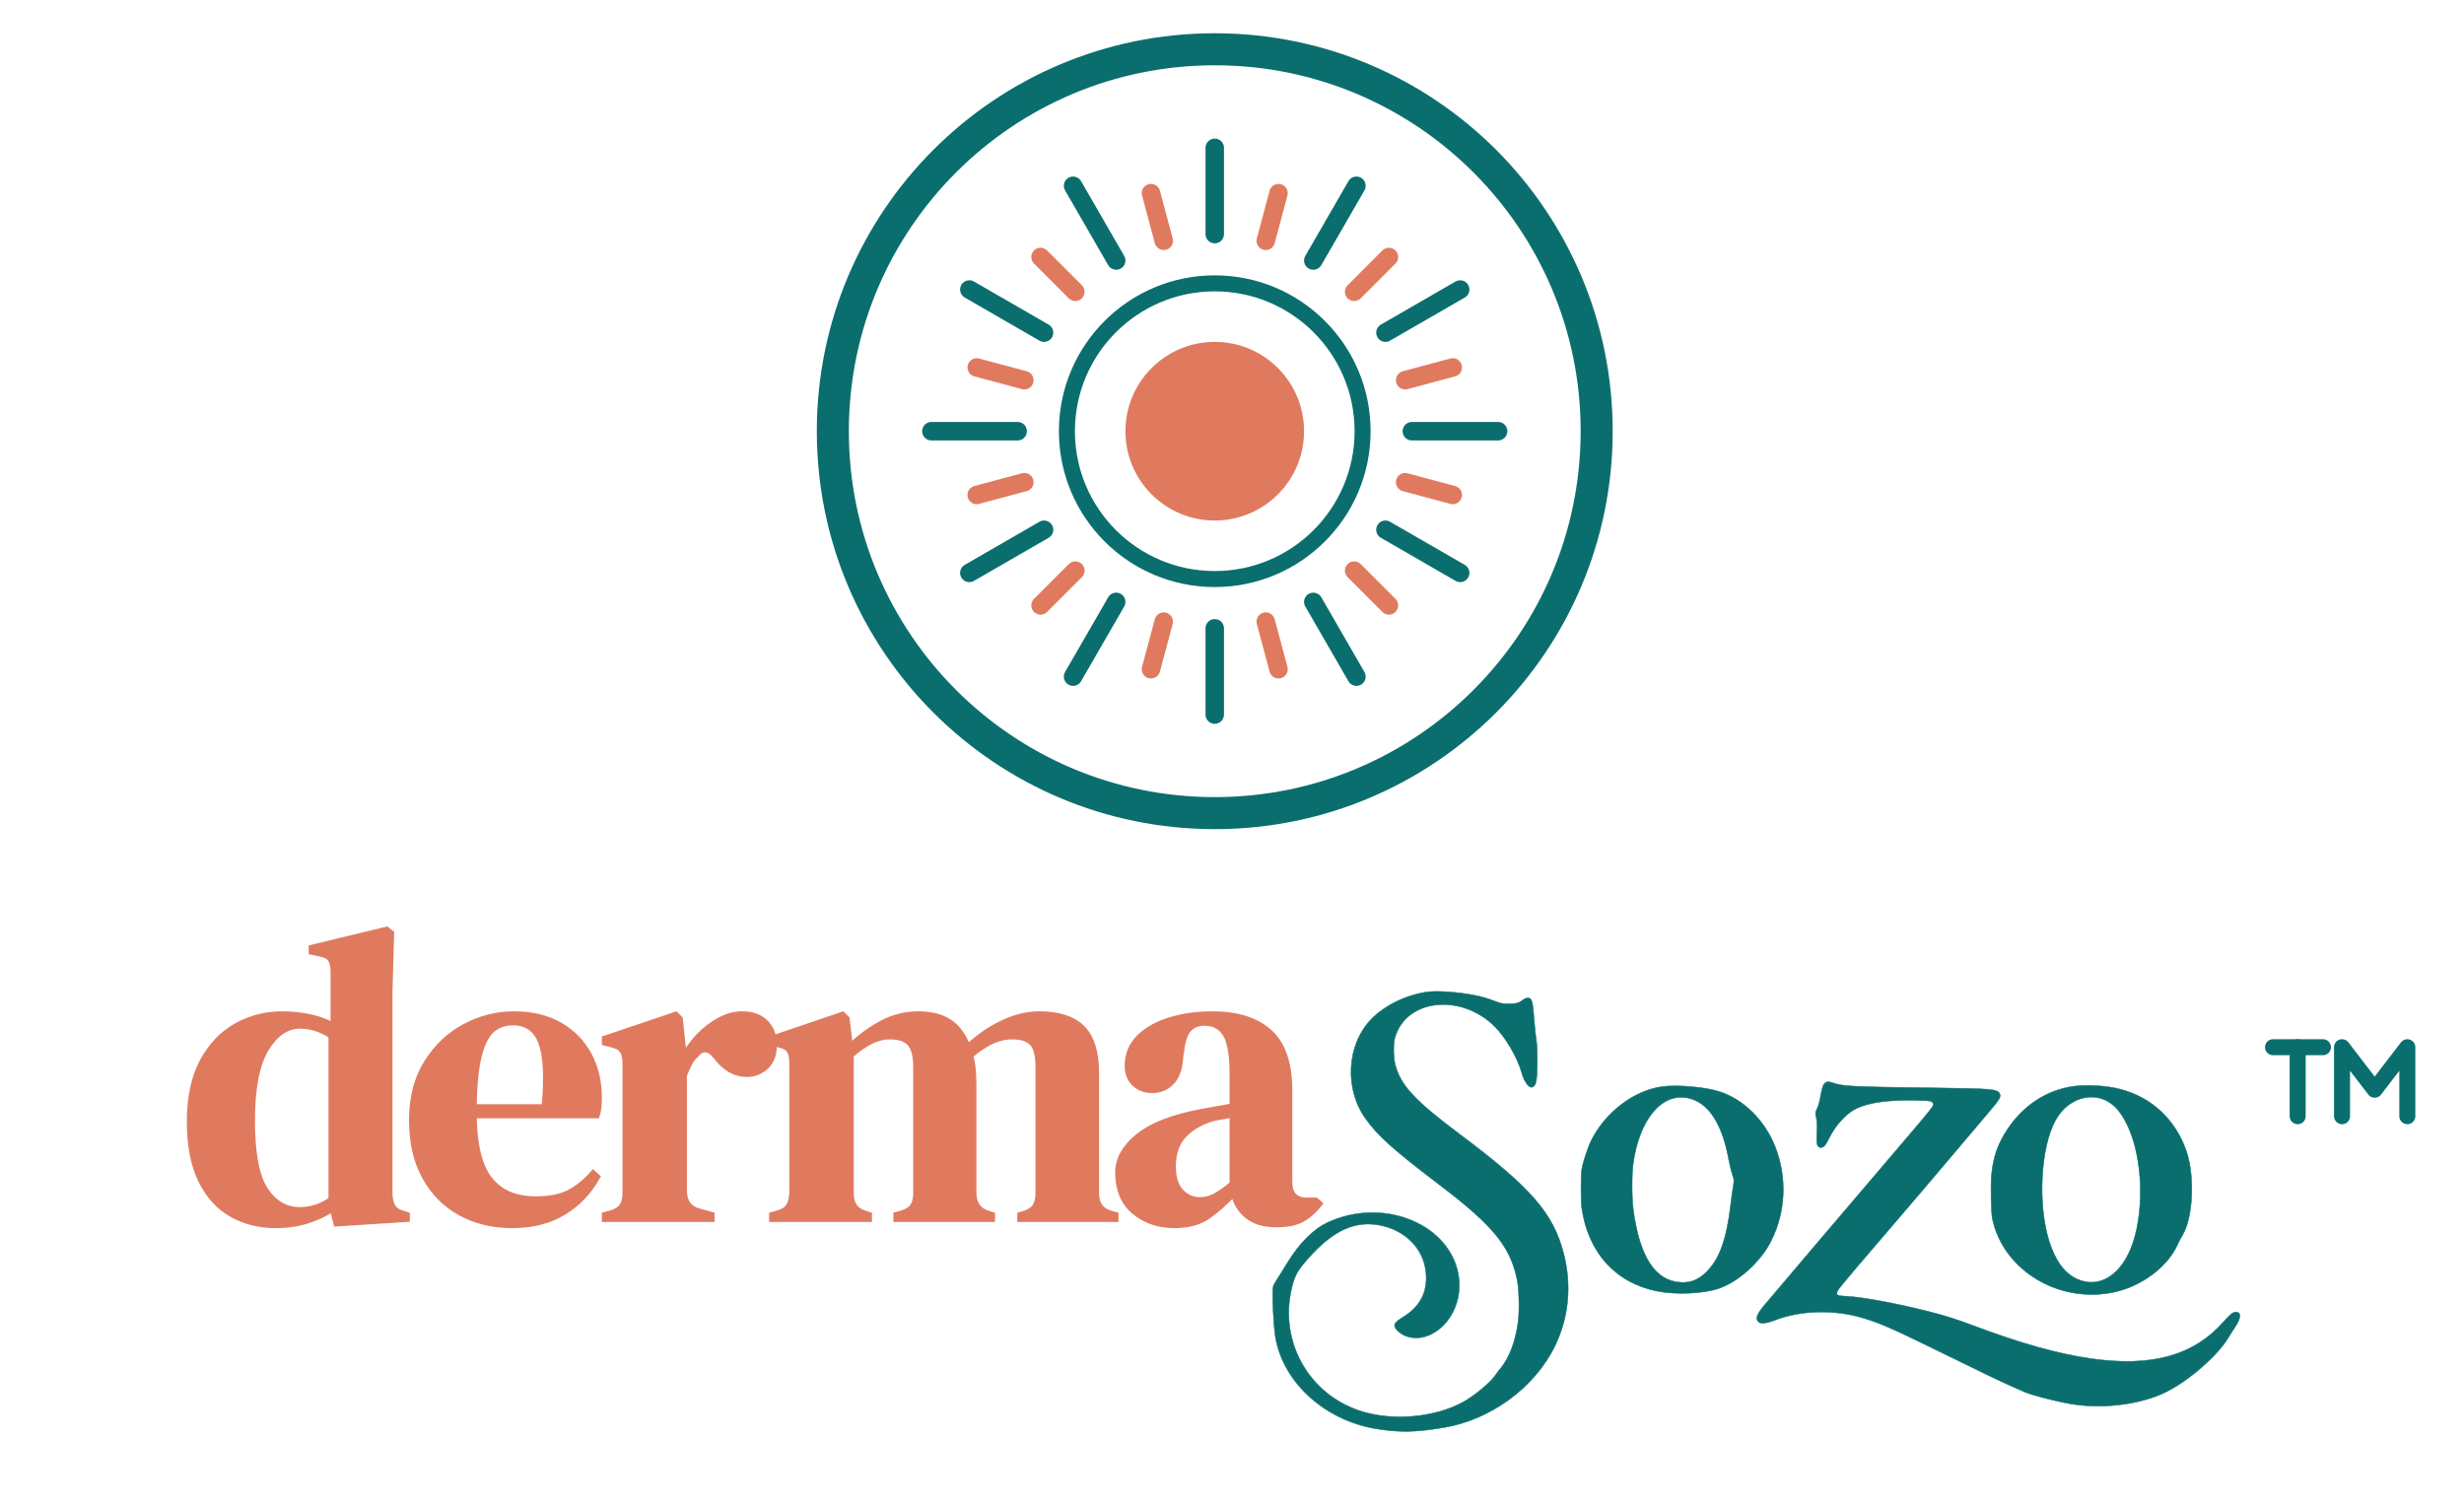
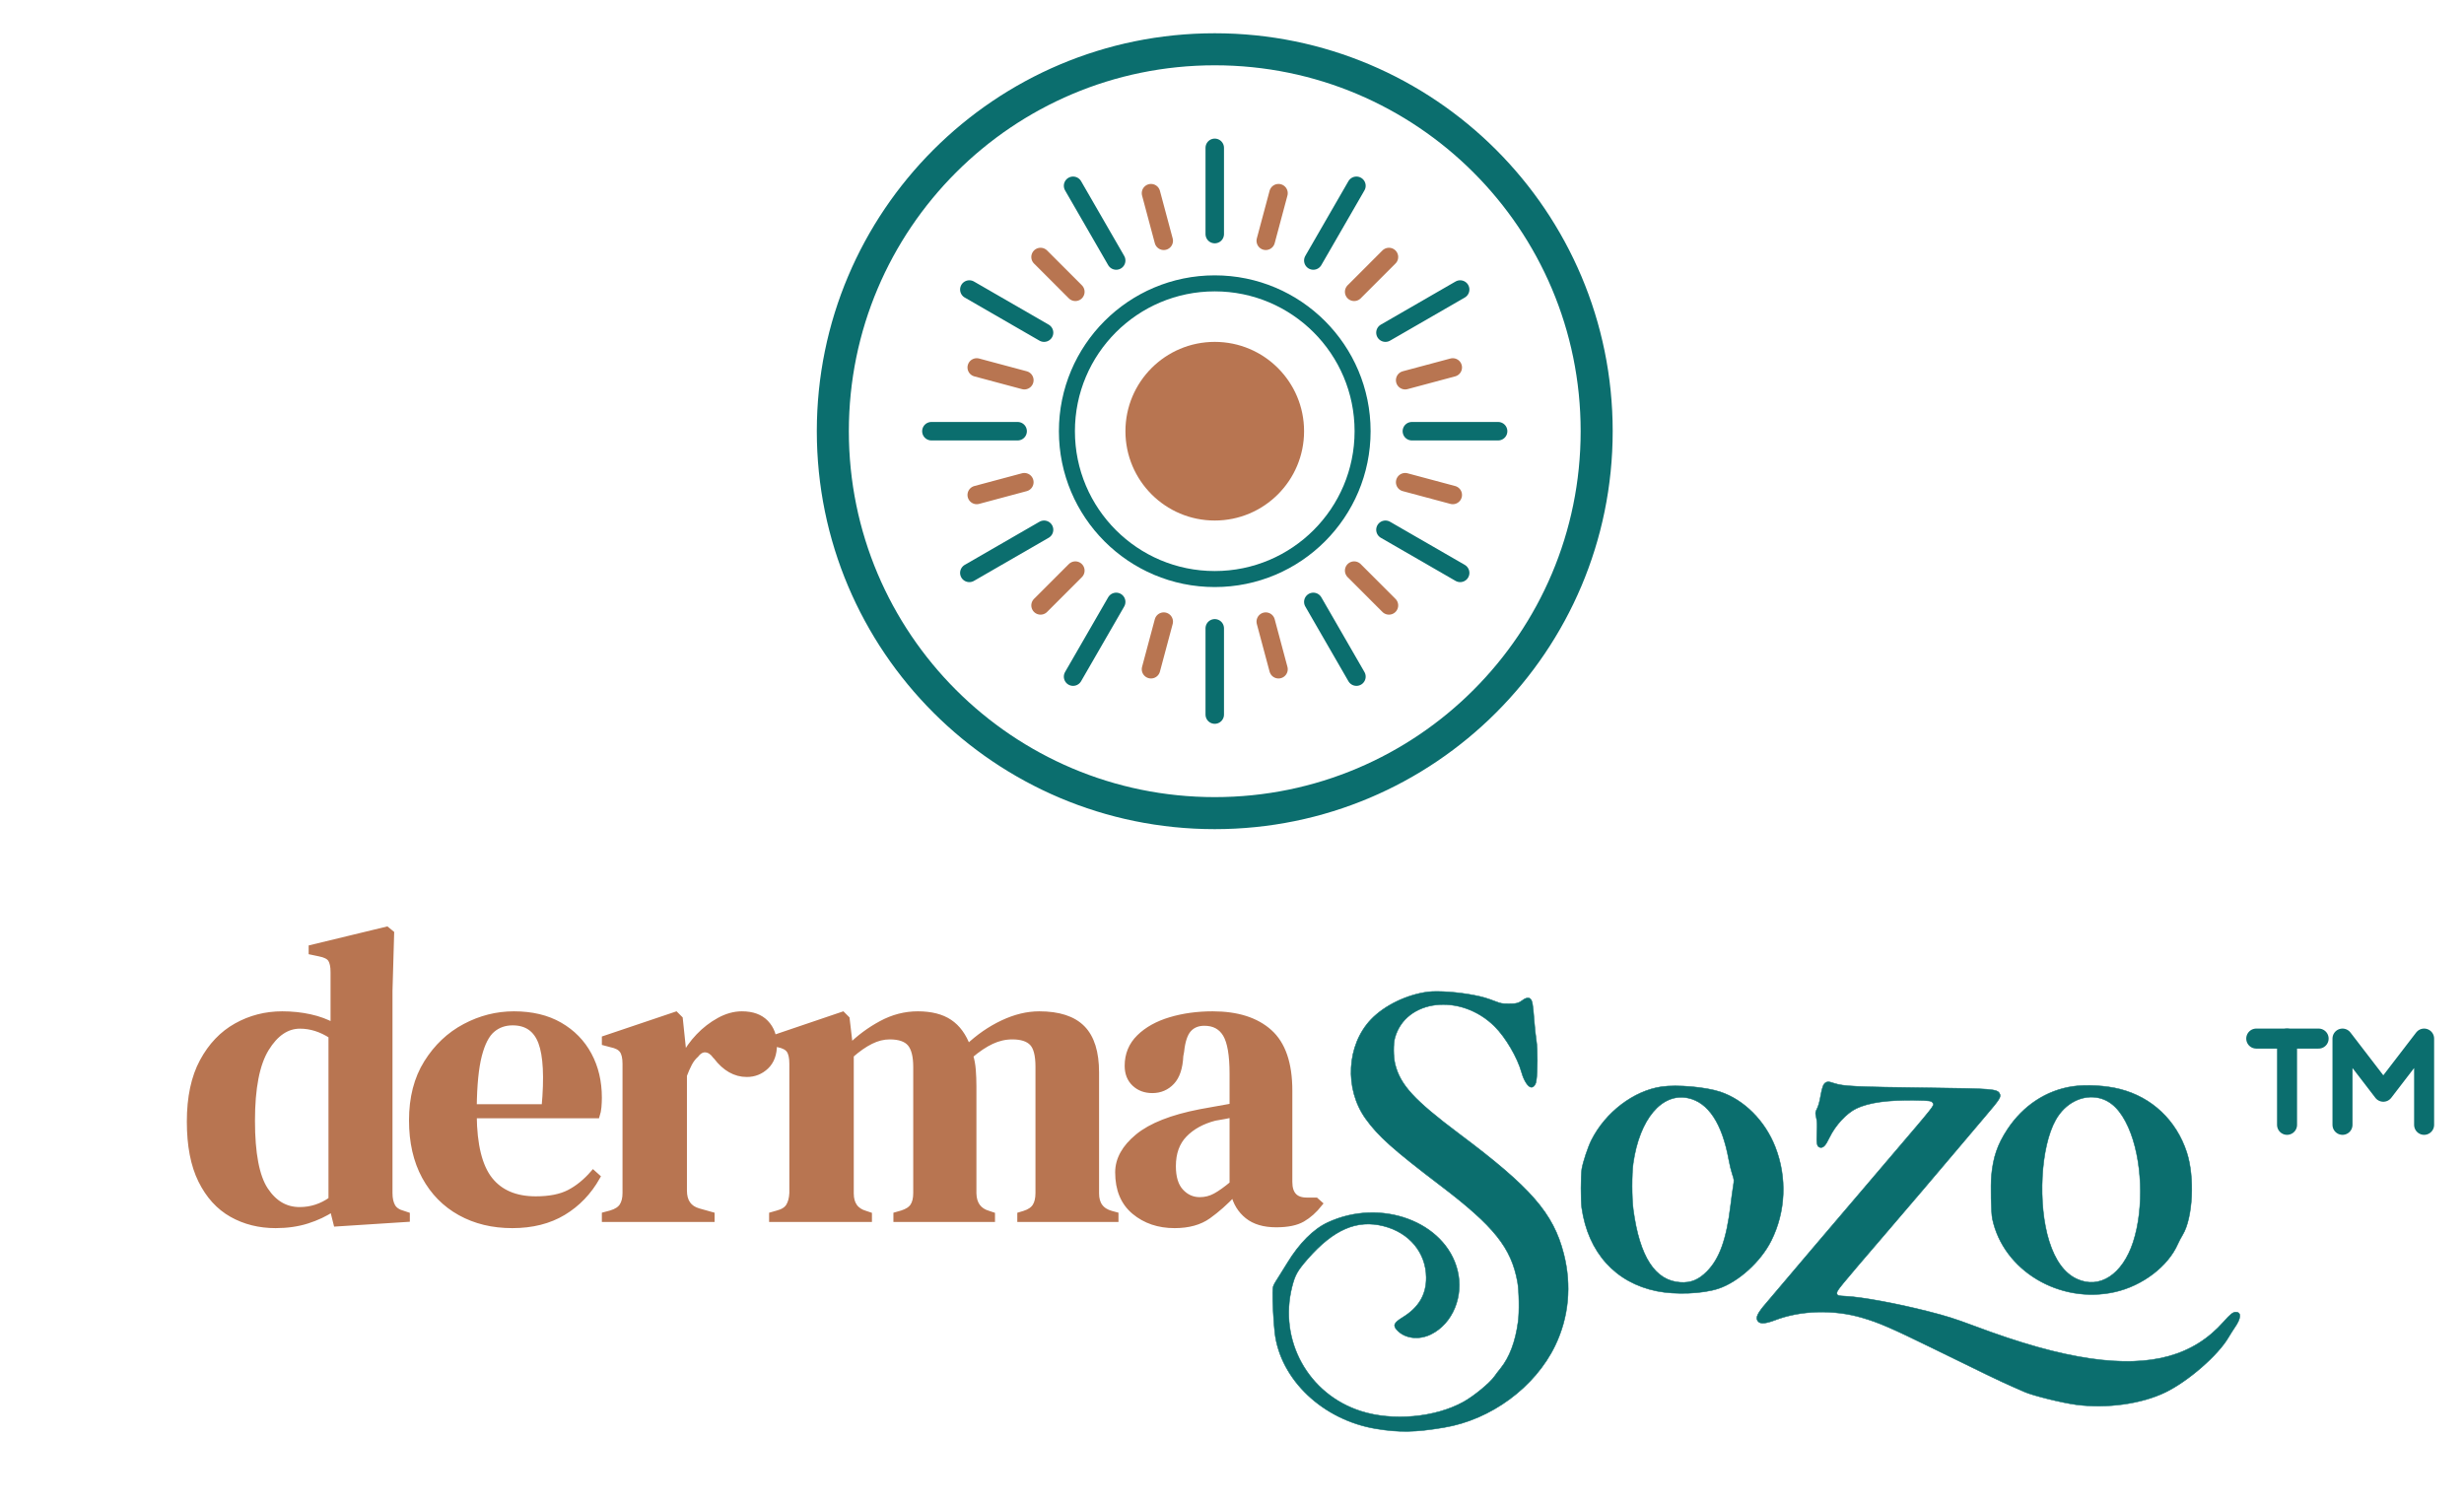
<svg xmlns="http://www.w3.org/2000/svg" viewBox="0 0 4000 2446" width="4000" height="2446">
  <circle cx="1972.0" cy="700" r="620" fill="none" stroke="#0B6E6E" stroke-width="52" />
-   <circle cx="1972.0" cy="700" r="145" fill="#E07A5F" />
+   <circle cx="1972.0" cy="700" r="145" fill="#B87551" />
  <circle cx="1972.0" cy="700" r="240" fill="none" stroke="#0B6E6E" stroke-width="26" />
  <line x1="2292.0" y1="700.0" x2="2432.0" y2="700.0" stroke="#0B6E6E" stroke-width="30" stroke-linecap="round" />
-   <line x1="2281.1" y1="782.8" x2="2358.4" y2="803.5" stroke="#E07A5F" stroke-width="30" stroke-linecap="round" />
+   <line x1="2281.1" y1="782.8" x2="2358.4" y2="803.5" stroke="#B87551" stroke-width="30" stroke-linecap="round" />
  <line x1="2249.1" y1="860.0" x2="2370.4" y2="930.0" stroke="#0B6E6E" stroke-width="30" stroke-linecap="round" />
-   <line x1="2198.3" y1="926.3" x2="2254.8" y2="982.8" stroke="#E07A5F" stroke-width="30" stroke-linecap="round" />
+   <line x1="2198.3" y1="926.3" x2="2254.8" y2="982.8" stroke="#B87551" stroke-width="30" stroke-linecap="round" />
  <line x1="2132.0" y1="977.1" x2="2202.0" y2="1098.4" stroke="#0B6E6E" stroke-width="30" stroke-linecap="round" />
-   <line x1="2054.8" y1="1009.1" x2="2075.5" y2="1086.4" stroke="#E07A5F" stroke-width="30" stroke-linecap="round" />
+   <line x1="2054.8" y1="1009.1" x2="2075.5" y2="1086.4" stroke="#B87551" stroke-width="30" stroke-linecap="round" />
  <line x1="1972.0" y1="1020.0" x2="1972.0" y2="1160.0" stroke="#0B6E6E" stroke-width="30" stroke-linecap="round" />
-   <line x1="1889.2" y1="1009.1" x2="1868.5" y2="1086.4" stroke="#E07A5F" stroke-width="30" stroke-linecap="round" />
+   <line x1="1889.2" y1="1009.1" x2="1868.5" y2="1086.4" stroke="#B87551" stroke-width="30" stroke-linecap="round" />
  <line x1="1812.0" y1="977.1" x2="1742.0" y2="1098.4" stroke="#0B6E6E" stroke-width="30" stroke-linecap="round" />
-   <line x1="1745.7" y1="926.3" x2="1689.2" y2="982.8" stroke="#E07A5F" stroke-width="30" stroke-linecap="round" />
+   <line x1="1745.7" y1="926.3" x2="1689.2" y2="982.8" stroke="#B87551" stroke-width="30" stroke-linecap="round" />
  <line x1="1694.9" y1="860.0" x2="1573.6" y2="930.0" stroke="#0B6E6E" stroke-width="30" stroke-linecap="round" />
-   <line x1="1662.9" y1="782.8" x2="1585.6" y2="803.5" stroke="#E07A5F" stroke-width="30" stroke-linecap="round" />
+   <line x1="1662.9" y1="782.8" x2="1585.6" y2="803.5" stroke="#B87551" stroke-width="30" stroke-linecap="round" />
  <line x1="1652.0" y1="700.0" x2="1512.0" y2="700.0" stroke="#0B6E6E" stroke-width="30" stroke-linecap="round" />
-   <line x1="1662.9" y1="617.2" x2="1585.6" y2="596.5" stroke="#E07A5F" stroke-width="30" stroke-linecap="round" />
+   <line x1="1662.9" y1="617.2" x2="1585.6" y2="596.5" stroke="#B87551" stroke-width="30" stroke-linecap="round" />
  <line x1="1694.9" y1="540.0" x2="1573.6" y2="470.0" stroke="#0B6E6E" stroke-width="30" stroke-linecap="round" />
-   <line x1="1745.7" y1="473.7" x2="1689.2" y2="417.2" stroke="#E07A5F" stroke-width="30" stroke-linecap="round" />
+   <line x1="1745.7" y1="473.7" x2="1689.2" y2="417.2" stroke="#B87551" stroke-width="30" stroke-linecap="round" />
  <line x1="1812.0" y1="422.9" x2="1742.0" y2="301.6" stroke="#0B6E6E" stroke-width="30" stroke-linecap="round" />
-   <line x1="1889.2" y1="390.9" x2="1868.5" y2="313.6" stroke="#E07A5F" stroke-width="30" stroke-linecap="round" />
+   <line x1="1889.2" y1="390.9" x2="1868.5" y2="313.6" stroke="#B87551" stroke-width="30" stroke-linecap="round" />
  <line x1="1972.0" y1="380.0" x2="1972.0" y2="240.0" stroke="#0B6E6E" stroke-width="30" stroke-linecap="round" />
-   <line x1="2054.8" y1="390.9" x2="2075.5" y2="313.6" stroke="#E07A5F" stroke-width="30" stroke-linecap="round" />
+   <line x1="2054.8" y1="390.9" x2="2075.5" y2="313.6" stroke="#B87551" stroke-width="30" stroke-linecap="round" />
  <line x1="2132.0" y1="422.9" x2="2202.0" y2="301.6" stroke="#0B6E6E" stroke-width="30" stroke-linecap="round" />
-   <line x1="2198.3" y1="473.7" x2="2254.8" y2="417.2" stroke="#E07A5F" stroke-width="30" stroke-linecap="round" />
+   <line x1="2198.3" y1="473.7" x2="2254.8" y2="417.2" stroke="#B87551" stroke-width="30" stroke-linecap="round" />
  <line x1="2249.1" y1="540.0" x2="2370.4" y2="470.0" stroke="#0B6E6E" stroke-width="30" stroke-linecap="round" />
-   <line x1="2281.1" y1="617.2" x2="2358.4" y2="596.5" stroke="#E07A5F" stroke-width="30" stroke-linecap="round" />
+   <line x1="2281.1" y1="617.2" x2="2358.4" y2="596.5" stroke="#B87551" stroke-width="30" stroke-linecap="round" />
  <g transform="translate(0,354)">
    <g transform="translate(291.91,1624.94) scale(0.670391,-0.670391)">
-       <path fill="#E07A5F" stroke="#E07A5F" stroke-width="14" d="M232 -15Q173 -15 126.0 11.5Q79 38 51.5 93.5Q24 149 24 236Q24 324 55.0 381.5Q86 439 137.0 467.5Q188 496 248 496Q283 496 315.0 489.0Q347 482 372 468V598Q372 619 365.5 629.0Q359 639 338 643L319 647V657L501 701L512 692L508 552V63Q508 43 515.0 30.5Q522 18 541 13L550 10V0L379 -11L370 25Q343 7 308.5 -4.0Q274 -15 232 -15Z M290 22Q332 22 367 47V444Q330 468 291 468Q243 468 209.0 412.5Q175 357 175 238Q175 119 207.0 70.5Q239 22 290 22Z M809 496Q874 496 920.0 469.5Q966 443 990.5 397.5Q1015 352 1015 294Q1015 283 1014.0 271.5Q1013 260 1010 251H712Q713 143 750.5 95.5Q788 48 862 48Q912 48 943.0 64.0Q974 80 1001 111L1011 102Q980 47 928.5 16.0Q877 -15 805 -15Q734 -15 679.0 15.5Q624 46 593.0 103.0Q562 160 562 239Q562 321 598.0 378.5Q634 436 690.5 466.0Q747 496 809 496Z M806 476Q777 476 756.5 458.5Q736 441 724.5 396.5Q713 352 712 271H883Q893 380 875.0 428.0Q857 476 806 476Z M1029 0V10L1044 14Q1064 20 1071.5 32.0Q1079 44 1079 63V376Q1079 398 1071.5 408.5Q1064 419 1044 423L1029 427V437L1201 495L1211 485L1220 399V391Q1234 419 1256.5 442.5Q1279 466 1306.5 481.0Q1334 496 1361 496Q1399 496 1419.0 475.0Q1439 454 1439 422Q1439 388 1419.5 369.5Q1400 351 1373 351Q1331 351 1299 393L1297 395Q1287 409 1274.0 410.5Q1261 412 1250 398Q1240 389 1233.5 376.5Q1227 364 1221 348V69Q1221 29 1256 19L1288 10V0Z M1434 0V10L1448 14Q1467 19 1474.5 31.0Q1482 43 1483 63V376Q1483 398 1476.0 408.5Q1469 419 1449 423L1434 427V437L1605 495L1615 485L1623 417Q1656 450 1698.5 473.0Q1741 496 1787 496Q1835 496 1864.0 476.5Q1893 457 1908 416Q1947 453 1992.5 474.5Q2038 496 2081 496Q2152 496 2185.5 462.0Q2219 428 2219 355V62Q2219 23 2255 13L2266 10V0H2035V10L2045 13Q2064 19 2071.5 31.0Q2079 43 2079 63V369Q2079 411 2064.0 426.5Q2049 442 2016 442Q1990 442 1965.5 430.5Q1941 419 1914 396Q1919 380 1920.5 361.0Q1922 342 1922 321V62Q1923 23 1958 13L1967 10V0H1735V10L1749 14Q1768 20 1775.5 31.5Q1783 43 1783 63V368Q1783 408 1768.5 425.0Q1754 442 1719 442Q1696 442 1673.0 430.5Q1650 419 1625 397V62Q1625 23 1660 13L1669 10V0Z M2409 -15Q2351 -15 2311.5 18.0Q2272 51 2272 113Q2272 160 2320.0 199.5Q2368 239 2471 259Q2487 262 2507.0 265.5Q2527 269 2549 273V352Q2549 420 2532.5 447.5Q2516 475 2481 475Q2457 475 2443.0 459.5Q2429 444 2425 406L2423 395Q2421 352 2402.0 332.0Q2383 312 2355 312Q2329 312 2312.0 328.0Q2295 344 2295 371Q2295 412 2323.5 440.0Q2352 468 2399.0 482.0Q2446 496 2501 496Q2590 496 2638.5 452.5Q2687 409 2687 311V90Q2687 45 2729 45H2751L2760 37Q2741 13 2718.5 0.0Q2696 -13 2655 -13Q2611 -13 2585.5 7.5Q2560 28 2552 62Q2522 30 2490.5 7.5Q2459 -15 2409 -15Z M2470 46Q2490 46 2507.5 55.5Q2525 65 2549 85V253Q2539 251 2529.0 249.0Q2519 247 2506 245Q2460 233 2432.5 204.5Q2405 176 2405 128Q2405 87 2424.0 66.5Q2443 46 2470 46Z" />
+       <path fill="#B87551" stroke="#B87551" stroke-width="14" d="M232 -15Q173 -15 126.0 11.5Q79 38 51.5 93.5Q24 149 24 236Q24 324 55.0 381.5Q86 439 137.0 467.5Q188 496 248 496Q283 496 315.0 489.0Q347 482 372 468V598Q372 619 365.5 629.0Q359 639 338 643L319 647V657L501 701L512 692L508 552V63Q508 43 515.0 30.5Q522 18 541 13L550 10V0L379 -11L370 25Q343 7 308.5 -4.0Q274 -15 232 -15Z M290 22Q332 22 367 47V444Q330 468 291 468Q243 468 209.0 412.5Q175 357 175 238Q175 119 207.0 70.5Q239 22 290 22Z M809 496Q874 496 920.0 469.5Q966 443 990.5 397.5Q1015 352 1015 294Q1015 283 1014.0 271.5Q1013 260 1010 251H712Q713 143 750.5 95.5Q788 48 862 48Q912 48 943.0 64.0Q974 80 1001 111L1011 102Q980 47 928.5 16.0Q877 -15 805 -15Q734 -15 679.0 15.5Q624 46 593.0 103.0Q562 160 562 239Q562 321 598.0 378.5Q634 436 690.5 466.0Q747 496 809 496Z M806 476Q777 476 756.5 458.5Q736 441 724.5 396.5Q713 352 712 271H883Q893 380 875.0 428.0Q857 476 806 476Z M1029 0V10L1044 14Q1064 20 1071.5 32.0Q1079 44 1079 63V376Q1079 398 1071.5 408.5Q1064 419 1044 423L1029 427V437L1201 495L1211 485L1220 399V391Q1234 419 1256.5 442.5Q1279 466 1306.5 481.0Q1334 496 1361 496Q1399 496 1419.0 475.0Q1439 454 1439 422Q1439 388 1419.5 369.5Q1400 351 1373 351Q1331 351 1299 393L1297 395Q1287 409 1274.0 410.5Q1261 412 1250 398Q1240 389 1233.5 376.5Q1227 364 1221 348V69Q1221 29 1256 19L1288 10V0Z M1434 0V10L1448 14Q1467 19 1474.5 31.0Q1482 43 1483 63V376Q1483 398 1476.0 408.5Q1469 419 1449 423L1434 427V437L1605 495L1615 485L1623 417Q1656 450 1698.5 473.0Q1741 496 1787 496Q1835 496 1864.0 476.5Q1893 457 1908 416Q1947 453 1992.5 474.5Q2038 496 2081 496Q2152 496 2185.5 462.0Q2219 428 2219 355V62Q2219 23 2255 13L2266 10V0H2035V10L2045 13Q2064 19 2071.5 31.0Q2079 43 2079 63V369Q2079 411 2064.0 426.5Q2049 442 2016 442Q1990 442 1965.5 430.5Q1941 419 1914 396Q1919 380 1920.5 361.0Q1922 342 1922 321V62Q1923 23 1958 13L1967 10V0H1735V10L1749 14Q1768 20 1775.5 31.5Q1783 43 1783 63V368Q1783 408 1768.5 425.0Q1754 442 1719 442Q1696 442 1673.0 430.5Q1650 419 1625 397V62Q1625 23 1660 13L1669 10V0Z M2409 -15Q2351 -15 2311.5 18.0Q2272 51 2272 113Q2272 160 2320.0 199.5Q2368 239 2471 259Q2487 262 2507.0 265.5Q2527 269 2549 273V352Q2549 420 2532.5 447.5Q2516 475 2481 475Q2457 475 2443.0 459.5Q2429 444 2425 406L2423 395Q2421 352 2402.0 332.0Q2383 312 2355 312Q2329 312 2312.0 328.0Q2295 344 2295 371Q2295 412 2323.5 440.0Q2352 468 2399.0 482.0Q2446 496 2501 496Q2590 496 2638.5 452.5Q2687 409 2687 311V90Q2687 45 2729 45H2751L2760 37Q2741 13 2718.5 0.0Q2696 -13 2655 -13Q2611 -13 2585.5 7.5Q2560 28 2552 62Q2522 30 2490.5 7.5Q2459 -15 2409 -15Z M2470 46Q2490 46 2507.5 55.5Q2525 65 2549 85V253Q2539 251 2529.0 249.0Q2519 247 2506 245Q2460 233 2432.5 204.5Q2405 176 2405 128Q2405 87 2424.0 66.5Q2443 46 2470 46Z" />
    </g>
    <g transform="translate(0,2182) scale(0.1,-0.1)">
      <path fill="#0B6E6E" stroke="#0B6E6E" stroke-width="8" d="M23187 9259 c-343 -42 -711 -219 -930 -448 -396 -415 -435 -1126 -88 -1611 203 -284 448 -502 1213 -1084 875 -665 1151 -1010 1253 -1566 26 -142 32 -490 10 -645 -44 -326 -139 -577 -285 -759 -36 -44 -80 -102 -97 -127 -74 -107 -334 -322 -506 -417 -459 -254 -1147 -316 -1665 -150 -855 273 -1339 1149 -1117 2021 49 192 86 257 254 450 421 480 800 644 1233 533 417 -106 686 -430 691 -831 3 -279 -120 -489 -380 -649 -146 -90 -165 -132 -93 -209 126 -137 355 -165 552 -67 350 174 533 616 429 1036 -196 792 -1246 1180 -2107 779 -231 -107 -462 -339 -654 -654 -30 -50 -83 -134 -117 -188 -129 -205 -117 -176 -122 -297 -4 -128 14 -482 34 -651 90 -762 780 -1416 1645 -1559 378 -62 635 -58 1099 20 765 127 1480 654 1806 1329 223 462 271 979 140 1492 -169 660 -530 1074 -1701 1950 -727 545 -952 790 -1036 1128 -29 118 -31 327 -4 425 173 633 1071 735 1622 185 177 -177 368 -503 435 -744 39 -138 107 -241 159 -241 37 0 70 42 79 101 23 143 24 518 2 654 -11 72 -28 222 -36 335 -21 276 -30 323 -70 352 -20 15 -69 7 -99 -16 -82 -62 -113 -71 -241 -70 -114 0 -125 2 -220 38 -147 56 -206 73 -349 101 -249 49 -581 73 -739 54z  M29640 7787 c-38 -19 -60 -75 -85 -220 -16 -92 -33 -152 -55 -200 -33 -68 -33 -68 -15 -149 14 -67 16 -106 10 -242 -8 -183 1 -230 49 -242 53 -13 91 26 155 160 96 199 278 395 436 471 204 98 518 141 967 133 230 -4 257 -8 278 -47 21 -40 35 -22 -685 -866 -675 -789 -2004 -2354 -2072 -2437 -107 -133 -127 -195 -77 -245 38 -37 123 -29 268 26 417 160 949 176 1411 41 275 -80 473 -166 1150 -497 788 -387 1118 -546 1280 -616 83 -36 177 -77 209 -92 137 -61 615 -179 846 -209 498 -64 1059 15 1445 203 371 181 853 601 1022 891 31 52 75 122 98 155 107 152 115 255 20 255 -45 0 -87 -33 -198 -158 -488 -550 -1168 -738 -2154 -597 -538 78 -1132 244 -1908 535 -299 112 -444 158 -745 234 -505 128 -1054 229 -1315 243 -138 7 -155 12 -155 52 0 43 25 74 786 961 384 448 866 1013 1069 1255 204 241 450 532 547 646 249 292 268 323 238 379 -38 71 -133 78 -1100 90 -1262 16 -1428 24 -1587 75 -86 28 -98 30 -133 12z  M33651 7724 c-431 -63 -808 -311 -1064 -699 -159 -242 -230 -447 -258 -747 -15 -167 -6 -606 15 -704 177 -840 1091 -1387 1986 -1188 450 101 865 416 1024 779 17 39 52 106 79 150 166 275 198 937 66 1340 -170 518 -565 892 -1082 1024 -227 59 -546 77 -766 45z m428 -189 c197 -47 350 -201 472 -475 227 -508 260 -1307 78 -1864 -173 -527 -545 -770 -916 -597 -199 93 -349 299 -447 610 -190 605 -140 1533 106 1971 155 277 438 418 707 355z  M26975 7719 c-454 -66 -912 -414 -1140 -867 -56 -110 -138 -358 -156 -468 -17 -109 -18 -512 -1 -634 103 -721 546 -1213 1217 -1349 306 -62 744 -44 1000 40 325 108 689 437 859 778 235 469 259 1026 65 1522 -166 425 -506 765 -892 894 -237 79 -703 120 -952 84z m428 -184 c329 -70 554 -411 662 -1004 13 -75 39 -179 56 -231 32 -94 32 -94 16 -195 -10 -55 -28 -193 -42 -306 -67 -556 -180 -872 -385 -1079 -135 -136 -259 -187 -430 -177 -411 25 -663 413 -766 1182 -25 187 -26 574 -1 750 102 718 465 1150 890 1060z" />
    </g>
  </g>
-   <g stroke="#0B6E6E" stroke-width="26" stroke-linecap="round" stroke-linejoin="round" fill="none">
-     <line x1="3690" y1="1700" x2="3771" y2="1700" />
-     <line x1="3730" y1="1700" x2="3730" y2="1812" />
-     <polyline points="3802,1812 3802,1700 3855,1769 3908,1700 3908,1812" />
+   <g transform="translate(3799.0 1756.0) scale(1.25) translate(-3799.0 -1756.0)">
+     <g stroke="#0B6E6E" stroke-width="26" stroke-linecap="round" stroke-linejoin="round" fill="none">
+       <line x1="3690" y1="1700" x2="3771" y2="1700" />
+       <line x1="3730" y1="1700" x2="3730" y2="1812" />
+       <polyline points="3802,1812 3802,1700 3855,1769 3908,1700 3908,1812" />
+     </g>
  </g>
</svg>
